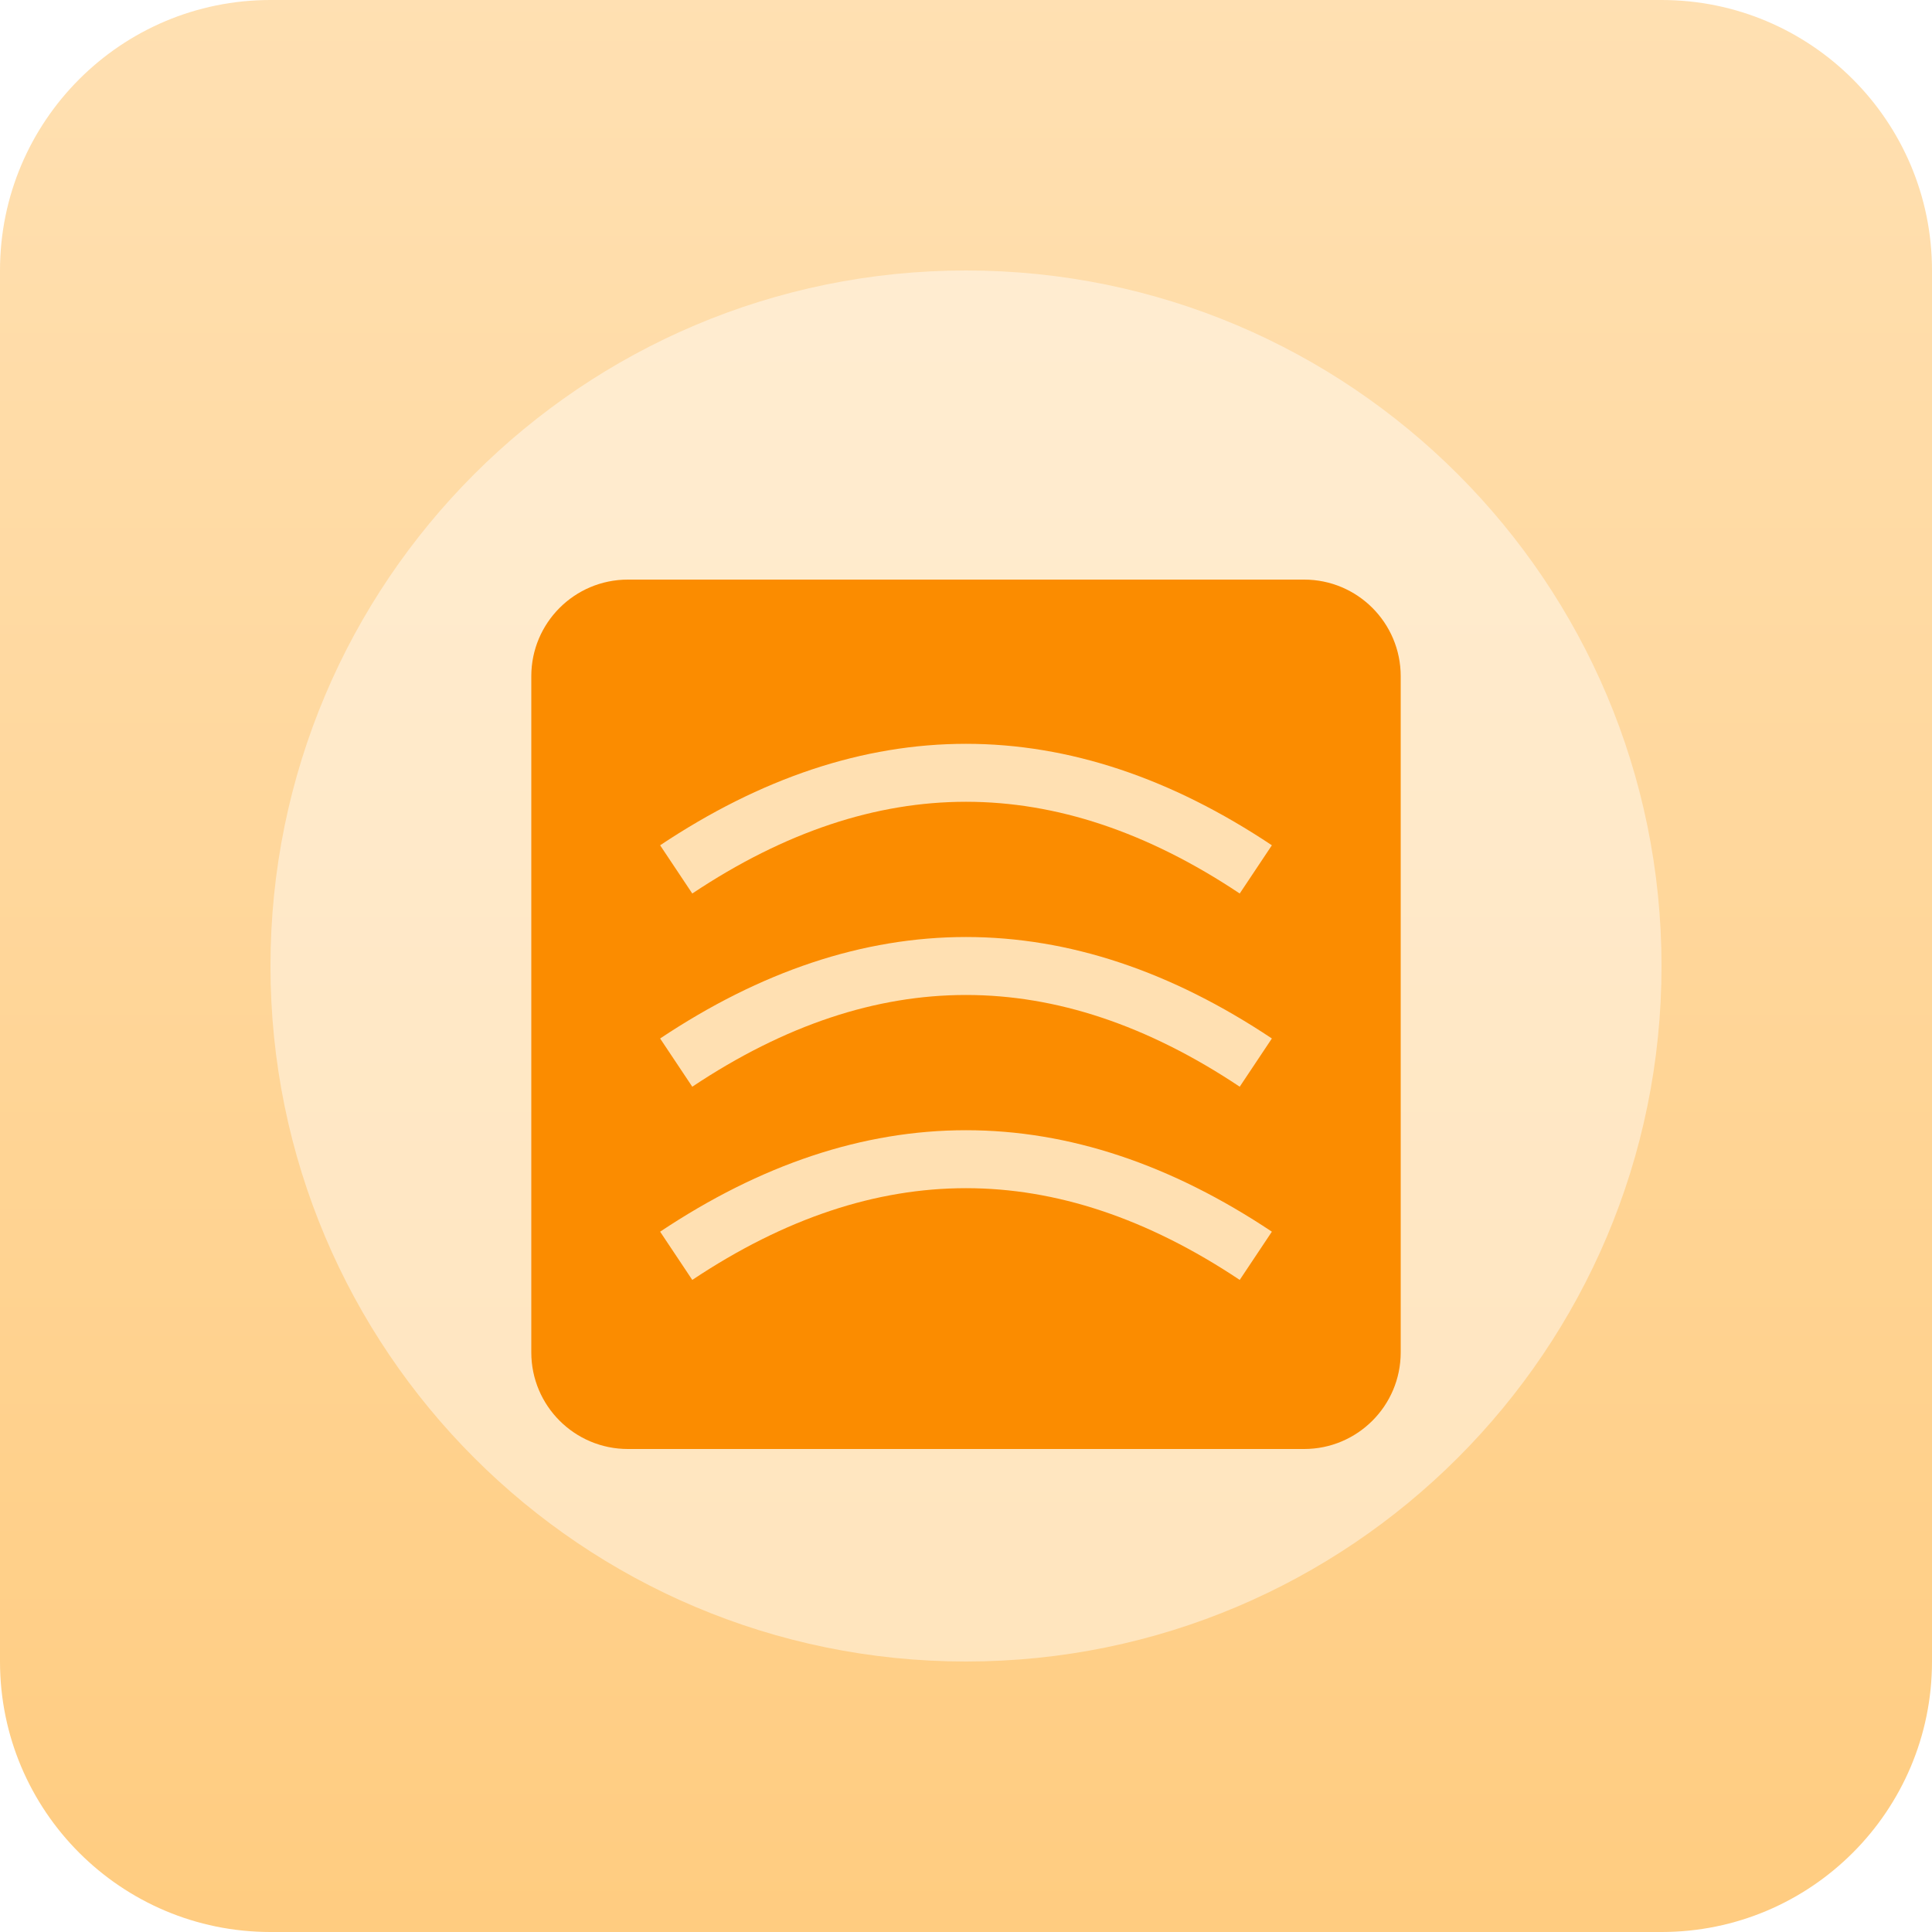
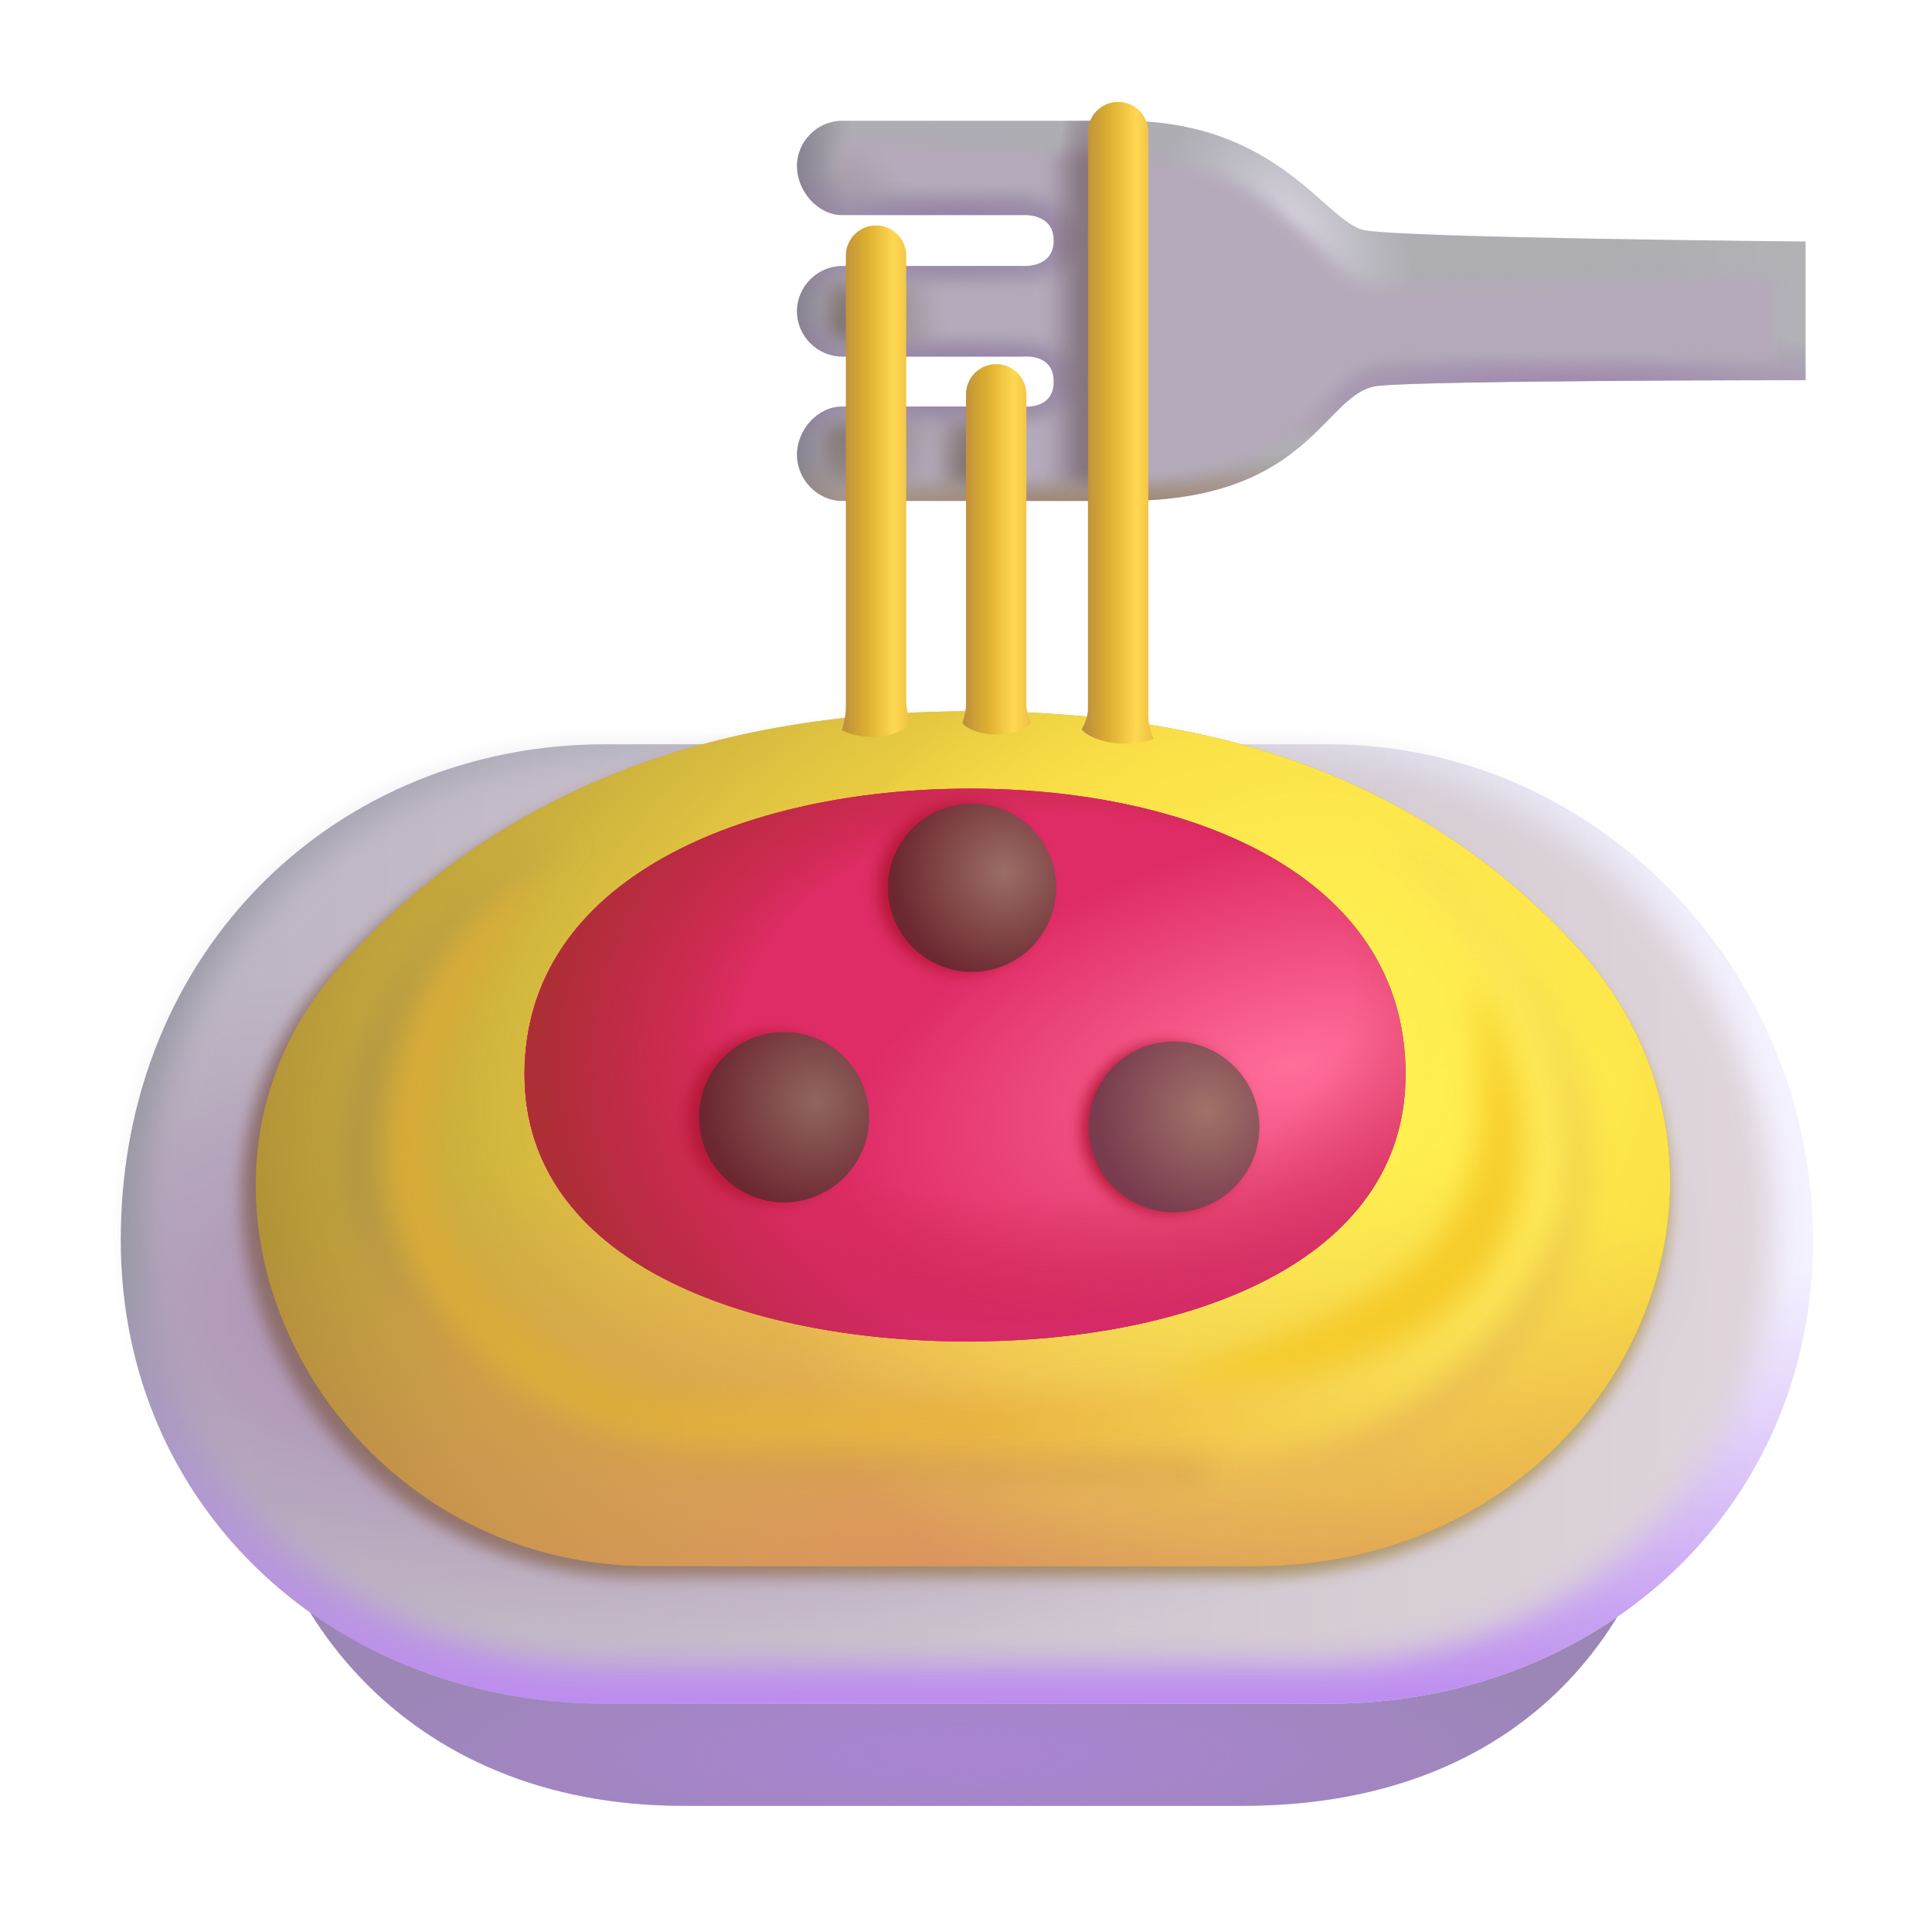
- <svg xmlns="http://www.w3.org/2000/svg" viewBox="0 0 200 200" role="img">
+ <svg xmlns="http://www.w3.org/2000/svg" width="32" height="32" viewBox="0 0 32 32" fill="none">
+   <path d="M29.906 4C29.906 4 23.234 3.942 22.594 3.812C21.953 3.683 21.172 2 18.609 2H13.95C13.54 2 13.2 2.34 13.2 2.75C13.2 3.16 13.54 3.562 13.95 3.562H16.945C16.945 3.562 17.453 3.523 17.453 3.984C17.453 4.445 16.945 4.406 16.945 4.406H13.95C13.54 4.406 13.2 4.746 13.2 5.156C13.2 5.566 13.54 5.906 13.95 5.906H16.945C16.945 5.906 17.453 5.844 17.453 6.32C17.453 6.797 16.945 6.734 16.945 6.734H13.95C13.54 6.734 13.2 7.121 13.2 7.531C13.2 7.941 13.54 8.297 13.95 8.297H18.609C21.75 8.297 21.922 6.484 22.828 6.391C23.734 6.297 29.906 6.297 29.906 6.297V4Z" fill="url(#paint0_linear_18_28413)" />
+   <path d="M29.906 4C29.906 4 23.234 3.942 22.594 3.812C21.953 3.683 21.172 2 18.609 2H13.95C13.54 2 13.2 2.34 13.2 2.75C13.2 3.16 13.54 3.562 13.95 3.562H16.945C16.945 3.562 17.453 3.523 17.453 3.984C17.453 4.445 16.945 4.406 16.945 4.406H13.95C13.54 4.406 13.2 4.746 13.2 5.156C13.2 5.566 13.54 5.906 13.95 5.906H16.945C16.945 5.906 17.453 5.844 17.453 6.32C17.453 6.797 16.945 6.734 16.945 6.734H13.95C13.54 6.734 13.2 7.121 13.2 7.531C13.2 7.941 13.54 8.297 13.95 8.297H18.609C21.75 8.297 21.922 6.484 22.828 6.391C23.734 6.297 29.906 6.297 29.906 6.297V4Z" fill="url(#paint1_radial_18_28413)" />
+   <path d="M29.906 4C29.906 4 23.234 3.942 22.594 3.812C21.953 3.683 21.172 2 18.609 2H13.95C13.54 2 13.2 2.34 13.2 2.75C13.2 3.16 13.54 3.562 13.95 3.562H16.945C16.945 3.562 17.453 3.523 17.453 3.984C17.453 4.445 16.945 4.406 16.945 4.406H13.95C13.54 4.406 13.2 4.746 13.2 5.156C13.2 5.566 13.54 5.906 13.95 5.906H16.945C16.945 5.906 17.453 5.844 17.453 6.32C17.453 6.797 16.945 6.734 16.945 6.734H13.95C13.54 6.734 13.2 7.121 13.2 7.531C13.2 7.941 13.54 8.297 13.95 8.297H18.609C21.75 8.297 21.922 6.484 22.828 6.391C23.734 6.297 29.906 6.297 29.906 6.297V4Z" fill="url(#paint2_radial_18_28413)" />
+   <path d="M29.906 4C29.906 4 23.234 3.942 22.594 3.812C21.953 3.683 21.172 2 18.609 2H13.95C13.54 2 13.2 2.34 13.2 2.75C13.2 3.16 13.54 3.562 13.95 3.562H16.945C16.945 3.562 17.453 3.523 17.453 3.984C17.453 4.445 16.945 4.406 16.945 4.406H13.95C13.54 4.406 13.2 4.746 13.2 5.156C13.2 5.566 13.54 5.906 13.95 5.906H16.945C16.945 5.906 17.453 5.844 17.453 6.32C17.453 6.797 16.945 6.734 16.945 6.734H13.95C13.54 6.734 13.2 7.121 13.2 7.531C13.2 7.941 13.54 8.297 13.95 8.297H18.609C21.75 8.297 21.922 6.484 22.828 6.391C23.734 6.297 29.906 6.297 29.906 6.297V4Z" fill="url(#paint3_radial_18_28413)" />
+   <path d="M29.906 4C29.906 4 23.234 3.942 22.594 3.812C21.953 3.683 21.172 2 18.609 2H13.95C13.54 2 13.2 2.34 13.2 2.75C13.2 3.16 13.54 3.562 13.95 3.562H16.945C16.945 3.562 17.453 3.523 17.453 3.984C17.453 4.445 16.945 4.406 16.945 4.406H13.95C13.54 4.406 13.2 4.746 13.2 5.156C13.2 5.566 13.54 5.906 13.95 5.906H16.945C16.945 5.906 17.453 5.844 17.453 6.32C17.453 6.797 16.945 6.734 16.945 6.734H13.95C13.54 6.734 13.2 7.121 13.2 7.531C13.2 7.941 13.54 8.297 13.95 8.297H18.609C21.75 8.297 21.922 6.484 22.828 6.391C23.734 6.297 29.906 6.297 29.906 6.297V4Z" fill="url(#paint4_radial_18_28413)" />
+   <path d="M29.906 4C29.906 4 23.234 3.942 22.594 3.812C21.953 3.683 21.172 2 18.609 2H13.95C13.54 2 13.2 2.34 13.2 2.75C13.2 3.16 13.54 3.562 13.95 3.562H16.945C16.945 3.562 17.453 3.523 17.453 3.984C17.453 4.445 16.945 4.406 16.945 4.406H13.95C13.54 4.406 13.2 4.746 13.2 5.156C13.2 5.566 13.54 5.906 13.95 5.906H16.945C16.945 5.906 17.453 5.844 17.453 6.32C17.453 6.797 16.945 6.734 16.945 6.734H13.95C13.54 6.734 13.2 7.121 13.2 7.531C13.2 7.941 13.54 8.297 13.95 8.297H18.609C21.75 8.297 21.922 6.484 22.828 6.391C23.734 6.297 29.906 6.297 29.906 6.297V4Z" fill="url(#paint5_radial_18_28413)" />
+   <path d="M29.906 4C29.906 4 23.234 3.942 22.594 3.812C21.953 3.683 21.172 2 18.609 2H13.95C13.54 2 13.2 2.34 13.2 2.75C13.2 3.16 13.54 3.562 13.95 3.562H16.945C16.945 3.562 17.453 3.523 17.453 3.984C17.453 4.445 16.945 4.406 16.945 4.406H13.95C13.54 4.406 13.2 4.746 13.2 5.156C13.2 5.566 13.54 5.906 13.95 5.906H16.945C16.945 5.906 17.453 5.844 17.453 6.32C17.453 6.797 16.945 6.734 16.945 6.734H13.95C13.54 6.734 13.2 7.121 13.2 7.531C13.2 7.941 13.54 8.297 13.95 8.297H18.609C21.75 8.297 21.922 6.484 22.828 6.391C23.734 6.297 29.906 6.297 29.906 6.297V4Z" fill="url(#paint6_radial_18_28413)" />
+   <g filter="url(#filter0_f_18_28413)">
+     <path d="M29.422 4.562C29.422 4.562 23.234 4.832 22.594 4.703C21.953 4.574 21.172 2.609 18.609 2.609L14.344 2.328C13.934 2.328 13.863 2.34 13.863 2.75C13.863 3.16 13.934 3.188 14.344 3.188C14.344 3.188 16.531 3.188 16.945 3.188C17.359 3.188 17.734 3.523 17.734 3.984C17.734 4.445 17.32 4.703 16.945 4.703C16.57 4.703 14.203 4.703 14.203 4.703C13.793 4.703 13.722 4.746 13.722 5.156C13.722 5.566 13.793 5.625 14.203 5.625C14.203 5.625 16.578 5.625 16.945 5.625C17.312 5.625 17.734 5.844 17.734 6.32C17.734 6.797 17.367 7.016 16.945 7.016C16.523 7.016 14.125 7.016 14.125 7.016C13.715 7.016 13.644 7.121 13.644 7.531C13.644 7.941 13.793 7.984 14.203 7.984H18.609C21.75 7.984 21.969 6.078 22.875 5.984C23.781 5.891 29.422 5.984 29.422 5.984V4.562Z" fill="#B5AABB" />
+     <path d="M29.422 4.562C29.422 4.562 23.234 4.832 22.594 4.703C21.953 4.574 21.172 2.609 18.609 2.609L14.344 2.328C13.934 2.328 13.863 2.34 13.863 2.75C13.863 3.16 13.934 3.188 14.344 3.188C14.344 3.188 16.531 3.188 16.945 3.188C17.359 3.188 17.734 3.523 17.734 3.984C17.734 4.445 17.32 4.703 16.945 4.703C16.57 4.703 14.203 4.703 14.203 4.703C13.793 4.703 13.722 4.746 13.722 5.156C13.722 5.566 13.793 5.625 14.203 5.625C14.203 5.625 16.578 5.625 16.945 5.625C17.312 5.625 17.734 5.844 17.734 6.32C17.734 6.797 17.367 7.016 16.945 7.016C16.523 7.016 14.125 7.016 14.125 7.016C13.715 7.016 13.644 7.121 13.644 7.531C13.644 7.941 13.793 7.984 14.203 7.984H18.609C21.75 7.984 21.969 6.078 22.875 5.984C23.781 5.891 29.422 5.984 29.422 5.984V4.562Z" fill="url(#paint7_linear_18_28413)" />
+     <path d="M29.422 4.562C29.422 4.562 23.234 4.832 22.594 4.703C21.953 4.574 21.172 2.609 18.609 2.609L14.344 2.328C13.934 2.328 13.863 2.34 13.863 2.75C13.863 3.16 13.934 3.188 14.344 3.188C14.344 3.188 16.531 3.188 16.945 3.188C17.359 3.188 17.734 3.523 17.734 3.984C17.734 4.445 17.32 4.703 16.945 4.703C16.57 4.703 14.203 4.703 14.203 4.703C13.793 4.703 13.722 4.746 13.722 5.156C13.722 5.566 13.793 5.625 14.203 5.625C14.203 5.625 16.578 5.625 16.945 5.625C17.312 5.625 17.734 5.844 17.734 6.32C17.734 6.797 17.367 7.016 16.945 7.016C16.523 7.016 14.125 7.016 14.125 7.016C13.715 7.016 13.644 7.121 13.644 7.531C13.644 7.941 13.793 7.984 14.203 7.984H18.609C21.75 7.984 21.969 6.078 22.875 5.984C23.781 5.891 29.422 5.984 29.422 5.984V4.562Z" fill="url(#paint8_radial_18_28413)" />
+     <path d="M29.422 4.562C29.422 4.562 23.234 4.832 22.594 4.703C21.953 4.574 21.172 2.609 18.609 2.609L14.344 2.328C13.934 2.328 13.863 2.34 13.863 2.75C13.863 3.16 13.934 3.188 14.344 3.188C14.344 3.188 16.531 3.188 16.945 3.188C17.359 3.188 17.734 3.523 17.734 3.984C17.734 4.445 17.32 4.703 16.945 4.703C16.57 4.703 14.203 4.703 14.203 4.703C13.793 4.703 13.722 4.746 13.722 5.156C13.722 5.566 13.793 5.625 14.203 5.625C14.203 5.625 16.578 5.625 16.945 5.625C17.312 5.625 17.734 5.844 17.734 6.32C17.734 6.797 17.367 7.016 16.945 7.016C16.523 7.016 14.125 7.016 14.125 7.016C13.715 7.016 13.644 7.121 13.644 7.531C13.644 7.941 13.793 7.984 14.203 7.984H18.609C21.75 7.984 21.969 6.078 22.875 5.984C23.781 5.891 29.422 5.984 29.422 5.984V4.562Z" fill="url(#paint9_radial_18_28413)" />
+   </g>
+   <path d="M20.589 29.91H11.309C6.75 29.91 4.029 26.65 4.029 22.63V19.75H27.869V22.63C27.869 26.65 25.406 29.91 20.589 29.91Z" fill="#9B86B5" />
+   <path d="M20.589 29.91H11.309C6.75 29.91 4.029 26.65 4.029 22.63V19.75H27.869V22.63C27.869 26.65 25.406 29.91 20.589 29.91Z" fill="url(#paint10_radial_18_28413)" />
+   <path d="M22.01 12.328H10.02C5.59 12.328 2 15.719 2 20.538C2 25.03 5.59 28.219 10.02 28.219H22.01C26.44 28.219 30.03 25.03 30.03 20.538C30.02 16.046 26.43 12.328 22.01 12.328Z" fill="url(#paint11_linear_18_28413)" />
+   <path d="M22.01 12.328H10.02C5.59 12.328 2 15.719 2 20.538C2 25.03 5.59 28.219 10.02 28.219H22.01C26.44 28.219 30.03 25.03 30.03 20.538C30.02 16.046 26.43 12.328 22.01 12.328Z" fill="url(#paint12_linear_18_28413)" />
+   <g filter="url(#filter1_f_18_28413)">
+     <path d="M21.65 12.562H10.1C5.833 12.562 2.375 15.763 2.375 20.312C2.375 24.552 5.833 27.562 10.1 27.562H21.65C25.917 27.562 29.375 24.552 29.375 20.312C29.365 16.072 25.907 12.562 21.65 12.562Z" fill="url(#paint13_linear_18_28413)" />
+     <path d="M21.65 12.562H10.1C5.833 12.562 2.375 15.763 2.375 20.312C2.375 24.552 5.833 27.562 10.1 27.562H21.65C25.917 27.562 29.375 24.552 29.375 20.312C29.365 16.072 25.907 12.562 21.65 12.562Z" fill="url(#paint14_radial_18_28413)" />
+   </g>
+   <g filter="url(#filter2_f_18_28413)">
+     <path d="M15.983 12C11.558 12 8.124 13.309 5.498 16.114C1.942 19.901 5.15 26.117 10.579 26.117H20.712C26.646 26.117 29.767 19.791 26.062 15.849C23.426 13.044 19.954 12 15.983 12Z" fill="url(#paint15_linear_18_28413)" />
+   </g>
+   <path d="M16.1 11.781C11.719 11.781 8.319 13.094 5.719 15.906C2.199 19.704 5.375 25.938 10.75 25.938H20.781C26.656 25.938 29.746 19.594 26.078 15.641C23.468 12.828 20.031 11.781 16.1 11.781Z" fill="#AD8E36" />
+   <path d="M16.1 11.781C11.719 11.781 8.319 13.094 5.719 15.906C2.199 19.704 5.375 25.938 10.75 25.938H20.781C26.656 25.938 29.746 19.594 26.078 15.641C23.468 12.828 20.031 11.781 16.1 11.781Z" fill="url(#paint16_radial_18_28413)" />
+   <path d="M16.1 11.781C11.719 11.781 8.319 13.094 5.719 15.906C2.199 19.704 5.375 25.938 10.75 25.938H20.781C26.656 25.938 29.746 19.594 26.078 15.641C23.468 12.828 20.031 11.781 16.1 11.781Z" fill="url(#paint17_radial_18_28413)" />
+   <path d="M16.1 11.781C11.719 11.781 8.319 13.094 5.719 15.906C2.199 19.704 5.375 25.938 10.75 25.938H20.781C26.656 25.938 29.746 19.594 26.078 15.641C23.468 12.828 20.031 11.781 16.1 11.781Z" fill="url(#paint18_radial_18_28413)" />
+   <g filter="url(#filter3_f_18_28413)">
+     <path d="M23.031 14C24.692 15.415 25.8 17.782 24.781 20.219C24.354 21.241 22.67 22.602 19.734 23.031C18.581 23.2 14.809 23.13 12.672 23.125C11.109 23.125 9.761 23.107 8.219 21.469C6.469 19.609 7.047 17.406 8.906 14.5C6.516 15.578 5.156 19.781 7.703 22.359C8.558 23.224 9.906 24.078 12.672 24.078H19.734C22.797 24.078 24.792 22.371 25.578 20.453C26.588 17.988 24.947 14.879 23.031 14Z" fill="url(#paint19_linear_18_28413)" />
+   </g>
+   <path d="M8.688 17.793C8.688 20.902 12.367 22.221 16.031 22.219C19.664 22.216 23.281 20.92 23.281 17.793C23.281 14.466 19.664 13.053 16.031 13.062C12.367 13.072 8.688 14.533 8.688 17.793Z" fill="#BF2B3B" />
+   <path d="M8.688 17.793C8.688 20.902 12.367 22.221 16.031 22.219C19.664 22.216 23.281 20.92 23.281 17.793C23.281 14.466 19.664 13.053 16.031 13.062C12.367 13.072 8.688 14.533 8.688 17.793Z" fill="url(#paint20_radial_18_28413)" />
+   <path d="M8.688 17.793C8.688 20.902 12.367 22.221 16.031 22.219C19.664 22.216 23.281 20.92 23.281 17.793C23.281 14.466 19.664 13.053 16.031 13.062C12.367 13.072 8.688 14.533 8.688 17.793Z" fill="url(#paint21_radial_18_28413)" />
+   <path d="M8.688 17.793C8.688 20.902 12.367 22.221 16.031 22.219C19.664 22.216 23.281 20.92 23.281 17.793C23.281 14.466 19.664 13.053 16.031 13.062C12.367 13.072 8.688 14.533 8.688 17.793Z" fill="url(#paint22_radial_18_28413)" />
+   <g filter="url(#filter4_f_18_28413)">
+     <path d="M12.781 19.914C13.551 19.914 14.174 19.29 14.174 18.521C14.174 17.751 13.551 17.127 12.781 17.127C12.012 17.127 11.388 17.751 11.388 18.521C11.388 19.29 12.012 19.914 12.781 19.914Z" fill="#B61738" />
+   </g>
+   <g filter="url(#filter5_f_18_28413)">
+     <path d="M19.307 20.079C20.077 20.079 20.7 19.456 20.7 18.686C20.7 17.917 20.077 17.293 19.307 17.293C18.538 17.293 17.914 17.917 17.914 18.686C17.914 19.456 18.538 20.079 19.307 20.079Z" fill="#B61738" />
+   </g>
+   <path d="M12.987 19.914C13.766 19.914 14.397 19.282 14.397 18.504C14.397 17.725 13.766 17.094 12.987 17.094C12.208 17.094 11.577 17.725 11.577 18.504C11.577 19.282 12.208 19.914 12.987 19.914Z" fill="url(#paint23_radial_18_28413)" />
+   <g filter="url(#filter6_f_18_28413)">
+     <path d="M15.938 16.097C16.707 16.097 17.331 15.473 17.331 14.704C17.331 13.934 16.707 13.311 15.938 13.311C15.168 13.311 14.544 13.934 14.544 14.704C14.544 15.473 15.168 16.097 15.938 16.097Z" fill="#B61738" />
+   </g>
+   <path d="M16.1 16.097C16.869 16.097 17.493 15.473 17.493 14.704C17.493 13.934 16.869 13.311 16.1 13.311C15.331 13.311 14.707 13.934 14.707 14.704C14.707 15.473 15.331 16.097 16.1 16.097Z" fill="url(#paint24_radial_18_28413)" />
+   <path d="M19.445 20.079C20.226 20.079 20.859 19.446 20.859 18.665C20.859 17.883 20.226 17.25 19.445 17.25C18.663 17.25 18.03 17.883 18.03 18.665C18.03 19.446 18.663 20.079 19.445 20.079Z" fill="url(#paint25_radial_18_28413)" />
+   <g filter="url(#filter7_f_18_28413)">
+     <path d="M24.375 16.188C25.5 18.031 26.726 22.906 19.125 22.906C23.589 21.474 25.156 20.5 24.375 16.188Z" fill="url(#paint26_linear_18_28413)" />
+   </g>
+   <g filter="url(#filter8_f_18_28413)">
+     <path d="M26.266 19.375C26.266 16.683 24.312 14.344 22.75 13.781C23.604 14.146 26.031 15.749 26.031 19.375C26.031 21.266 23.835 24.234 20.695 24.234H12.414V24.453H20.695C24.57 24.453 26.266 20.938 26.266 19.375Z" fill="url(#paint27_radial_18_28413)" />
+   </g>
+   <g filter="url(#filter9_f_18_28413)">
+     <path d="M5.719 19.328C5.719 16.636 7.641 14.438 9.5 13.906C8.646 14.271 6.172 15.702 6.172 19.328C6.172 21.219 8.578 24.234 11.719 24.234H20V24.453H11.719C7.844 24.453 5.719 20.891 5.719 19.328Z" fill="url(#paint28_linear_18_28413)" />
+   </g>
+   <path fill-rule="evenodd" clip-rule="evenodd" d="M14.51 3.734C14.786 3.734 15.01 3.958 15.01 4.234C15.01 4.234 15.01 11.469 15.01 11.617C15.01 11.766 15.086 12 15.086 12C14.82 12.234 14.297 12.273 13.945 12.094C13.945 12.094 14.01 11.883 14.01 11.719C14.01 11.555 14.01 4.234 14.01 4.234C14.01 3.958 14.234 3.734 14.51 3.734Z" fill="url(#paint29_linear_18_28413)" />
+   <path fill-rule="evenodd" clip-rule="evenodd" d="M16.5 6.031C16.776 6.031 17 6.255 17 6.531C17 6.531 17 11.547 17 11.672C17 11.797 17.07 11.977 17.07 11.977C16.836 12.234 16.172 12.227 15.938 11.977C15.938 11.977 16 11.797 16 11.672C16 11.547 16 6.531 16 6.531C16 6.255 16.224 6.031 16.5 6.031Z" fill="url(#paint30_linear_18_28413)" />
+   <path fill-rule="evenodd" clip-rule="evenodd" d="M18.52 1.688C18.796 1.688 19.02 1.911 19.02 2.188C19.02 2.188 19.02 11.664 19.02 11.859C19.02 12.055 19.109 12.234 19.109 12.234C18.75 12.398 18.102 12.312 17.914 12.078C17.914 12.078 18.02 11.93 18.02 11.742C18.02 11.555 18.02 2.188 18.02 2.188C18.02 1.911 18.244 1.688 18.52 1.688Z" fill="url(#paint31_linear_18_28413)" />
  <defs>
-     <linearGradient id="bg" x1="0" y1="0" x2="0" y2="1">
-       <stop offset="0%" stop-color="#FFE0B2" />
-       <stop offset="100%" stop-color="#FFCC80" />
+     <filter id="filter0_f_18_28413" x="13.394" y="2.078" width="16.278" height="6.156" filterUnits="userSpaceOnUse" color-interpolation-filters="sRGB">
+       <feFlood flood-opacity="0" result="BackgroundImageFix" />
+       <feBlend mode="normal" in="SourceGraphic" in2="BackgroundImageFix" result="shape" />
+       <feGaussianBlur stdDeviation="0.125" result="effect1_foregroundBlur_18_28413" />
+     </filter>
+     <filter id="filter1_f_18_28413" x="1.875" y="12.062" width="28" height="16" filterUnits="userSpaceOnUse" color-interpolation-filters="sRGB">
+       <feFlood flood-opacity="0" result="BackgroundImageFix" />
+       <feBlend mode="normal" in="SourceGraphic" in2="BackgroundImageFix" result="shape" />
+       <feGaussianBlur stdDeviation="0.25" result="effect1_foregroundBlur_18_28413" />
+     </filter>
+     <filter id="filter2_f_18_28413" x="3.75" y="11.75" width="24.162" height="14.617" filterUnits="userSpaceOnUse" color-interpolation-filters="sRGB">
+       <feFlood flood-opacity="0" result="BackgroundImageFix" />
+       <feBlend mode="normal" in="SourceGraphic" in2="BackgroundImageFix" result="shape" />
+       <feGaussianBlur stdDeviation="0.125" result="effect1_foregroundBlur_18_28413" />
+     </filter>
+     <filter id="filter3_f_18_28413" x="5.834" y="13.5" width="20.552" height="11.078" filterUnits="userSpaceOnUse" color-interpolation-filters="sRGB">
+       <feFlood flood-opacity="0" result="BackgroundImageFix" />
+       <feBlend mode="normal" in="SourceGraphic" in2="BackgroundImageFix" result="shape" />
+       <feGaussianBlur stdDeviation="0.25" result="effect1_foregroundBlur_18_28413" />
+     </filter>
+     <filter id="filter4_f_18_28413" x="11.138" y="16.877" width="3.286" height="3.286" filterUnits="userSpaceOnUse" color-interpolation-filters="sRGB">
+       <feFlood flood-opacity="0" result="BackgroundImageFix" />
+       <feBlend mode="normal" in="SourceGraphic" in2="BackgroundImageFix" result="shape" />
+       <feGaussianBlur stdDeviation="0.125" result="effect1_foregroundBlur_18_28413" />
+     </filter>
+     <filter id="filter5_f_18_28413" x="17.664" y="17.043" width="3.286" height="3.286" filterUnits="userSpaceOnUse" color-interpolation-filters="sRGB">
+       <feFlood flood-opacity="0" result="BackgroundImageFix" />
+       <feBlend mode="normal" in="SourceGraphic" in2="BackgroundImageFix" result="shape" />
+       <feGaussianBlur stdDeviation="0.125" result="effect1_foregroundBlur_18_28413" />
+     </filter>
+     <filter id="filter6_f_18_28413" x="14.294" y="13.061" width="3.286" height="3.286" filterUnits="userSpaceOnUse" color-interpolation-filters="sRGB">
+       <feFlood flood-opacity="0" result="BackgroundImageFix" />
+       <feBlend mode="normal" in="SourceGraphic" in2="BackgroundImageFix" result="shape" />
+       <feGaussianBlur stdDeviation="0.125" result="effect1_foregroundBlur_18_28413" />
+     </filter>
+     <filter id="filter7_f_18_28413" x="18.625" y="15.688" width="7.088" height="7.719" filterUnits="userSpaceOnUse" color-interpolation-filters="sRGB">
+       <feFlood flood-opacity="0" result="BackgroundImageFix" />
+       <feBlend mode="normal" in="SourceGraphic" in2="BackgroundImageFix" result="shape" />
+       <feGaussianBlur stdDeviation="0.25" result="effect1_foregroundBlur_18_28413" />
+     </filter>
+     <filter id="filter8_f_18_28413" x="11.914" y="13.281" width="14.852" height="11.672" filterUnits="userSpaceOnUse" color-interpolation-filters="sRGB">
+       <feFlood flood-opacity="0" result="BackgroundImageFix" />
+       <feBlend mode="normal" in="SourceGraphic" in2="BackgroundImageFix" result="shape" />
+       <feGaussianBlur stdDeviation="0.25" result="effect1_foregroundBlur_18_28413" />
+     </filter>
+     <filter id="filter9_f_18_28413" x="5.219" y="13.406" width="15.281" height="11.547" filterUnits="userSpaceOnUse" color-interpolation-filters="sRGB">
+       <feFlood flood-opacity="0" result="BackgroundImageFix" />
+       <feBlend mode="normal" in="SourceGraphic" in2="BackgroundImageFix" result="shape" />
+       <feGaussianBlur stdDeviation="0.25" result="effect1_foregroundBlur_18_28413" />
+     </filter>
+     <linearGradient id="paint0_linear_18_28413" x1="13.2" y1="5.148" x2="29.375" y2="5.148" gradientUnits="userSpaceOnUse">
+       <stop stop-color="#888291" />
+       <stop offset="0.055" stop-color="#AEADB3" />
+       <stop offset="0.884" stop-color="#AFAEB3" />
+       <stop offset="1" stop-color="#B1B1B6" />
+     </linearGradient>
+     <radialGradient id="paint1_radial_18_28413" cx="0" cy="0" r="1" gradientUnits="userSpaceOnUse" gradientTransform="translate(21.375 3.71875) rotate(49.1596) scale(2.4371 1.65545)">
+       <stop stop-color="#D8D4DF" />
+       <stop offset="1" stop-color="#CECBD6" stop-opacity="0" />
+     </radialGradient>
+     <radialGradient id="paint2_radial_18_28413" cx="0" cy="0" r="1" gradientUnits="userSpaceOnUse" gradientTransform="translate(25.9688 6.5) rotate(90) scale(1.03125 7.1875)">
+       <stop stop-color="#9F83AD" />
+       <stop offset="1" stop-color="#9F82AD" stop-opacity="0" />
+     </radialGradient>
+     <radialGradient id="paint3_radial_18_28413" cx="0" cy="0" r="1" gradientUnits="userSpaceOnUse" gradientTransform="translate(15.8125 3.90625) rotate(90) scale(1.24219 4.69078)">
+       <stop stop-color="#8E74A0" />
+       <stop offset="1" stop-color="#8F74A2" stop-opacity="0" />
+     </radialGradient>
+     <radialGradient id="paint4_radial_18_28413" cx="0" cy="0" r="1" gradientUnits="userSpaceOnUse" gradientTransform="translate(15.8125 6.28125) rotate(90) scale(1.25 4.72028)">
+       <stop stop-color="#8E74A0" />
+       <stop offset="1" stop-color="#8F74A2" stop-opacity="0" />
+     </radialGradient>
+     <radialGradient id="paint5_radial_18_28413" cx="0" cy="0" r="1" gradientUnits="userSpaceOnUse" gradientTransform="translate(18 8.46875) rotate(90) scale(1.53125 12.6481)">
+       <stop stop-color="#9C816C" />
+       <stop offset="0.695" stop-color="#9E8373" stop-opacity="0" />
+     </radialGradient>
+     <radialGradient id="paint6_radial_18_28413" cx="0" cy="0" r="1" gradientUnits="userSpaceOnUse" gradientTransform="translate(18.0312 4.6875) rotate(90) scale(3.60937 0.626285)">
+       <stop offset="0.438" stop-color="#85747F" />
+       <stop offset="1" stop-color="#867680" stop-opacity="0" />
+     </radialGradient>
+     <linearGradient id="paint7_linear_18_28413" x1="17.344" y1="5.656" x2="18.75" y2="5.656" gradientUnits="userSpaceOnUse">
+       <stop stop-color="#7E6C77" stop-opacity="0" />
+       <stop offset="0.467" stop-color="#7E6D77" />
+       <stop offset="1" stop-color="#7E6E77" stop-opacity="0" />
+     </linearGradient>
+     <radialGradient id="paint8_radial_18_28413" cx="0" cy="0" r="1" gradientUnits="userSpaceOnUse" gradientTransform="translate(16.0937 7.75) rotate(90) scale(2.15625 0.65625)">
+       <stop offset="0.174" stop-color="#80736F" />
+       <stop offset="1" stop-color="#7F7371" stop-opacity="0" />
+     </radialGradient>
+     <radialGradient id="paint9_radial_18_28413" cx="0" cy="0" r="1" gradientUnits="userSpaceOnUse" gradientTransform="translate(13.875 6.125) rotate(90) scale(3.875 1.75)">
+       <stop offset="0.174" stop-color="#80736F" />
+       <stop offset="1" stop-color="#7F7371" stop-opacity="0" />
+     </radialGradient>
+     <radialGradient id="paint10_radial_18_28413" cx="0" cy="0" r="1" gradientUnits="userSpaceOnUse" gradientTransform="translate(15.9491 29.0625) rotate(90) scale(2.25 11.1991)">
+       <stop stop-color="#AB85D4" />
+       <stop offset="1" stop-color="#AB85D4" stop-opacity="0" />
+     </radialGradient>
+     <linearGradient id="paint11_linear_18_28413" x1="2" y1="19.5" x2="29.125" y2="19.5" gradientUnits="userSpaceOnUse">
+       <stop stop-color="#9A98A5" />
+       <stop offset="1" stop-color="#F4F2FF" />
+     </linearGradient>
+     <linearGradient id="paint12_linear_18_28413" x1="16.015" y1="12.328" x2="16.015" y2="28.219" gradientUnits="userSpaceOnUse">
+       <stop offset="0.542" stop-color="#C8A0F5" stop-opacity="0" />
+       <stop offset="1" stop-color="#BD8DEF" />
+     </linearGradient>
+     <linearGradient id="paint13_linear_18_28413" x1="2.75" y1="20.062" x2="29.375" y2="20.062" gradientUnits="userSpaceOnUse">
+       <stop stop-color="#BCB4C3" />
+       <stop offset="1" stop-color="#DFD5DB" />
+     </linearGradient>
+     <radialGradient id="paint14_radial_18_28413" cx="0" cy="0" r="1" gradientUnits="userSpaceOnUse" gradientTransform="translate(12.875 21.25) rotate(87.1659) scale(6.32023 15.3933)">
+       <stop stop-color="#9A56A5" />
+       <stop offset="1" stop-color="#A68EAA" stop-opacity="0" />
+     </radialGradient>
+     <linearGradient id="paint15_linear_18_28413" x1="4.938" y1="19.059" x2="27.662" y2="19.059" gradientUnits="userSpaceOnUse">
+       <stop stop-color="#8E6E6C" />
+       <stop offset="1" stop-color="#B8A46E" />
+     </linearGradient>
+     <radialGradient id="paint16_radial_18_28413" cx="0" cy="0" r="1" gradientUnits="userSpaceOnUse" gradientTransform="translate(23.3125 18.3125) rotate(90) scale(15.1875 23.4537)">
+       <stop stop-color="#FFEB4A" />
+       <stop offset="0.424" stop-color="#F8D640" />
+       <stop offset="0.846" stop-color="#FFEF4F" stop-opacity="0" />
+     </radialGradient>
+     <radialGradient id="paint17_radial_18_28413" cx="0" cy="0" r="1" gradientUnits="userSpaceOnUse" gradientTransform="translate(15.9491 26.6875) rotate(90) scale(12.4375 28.2977)">
+       <stop offset="0.032" stop-color="#DA9360" />
+       <stop offset="0.653" stop-color="#DA9260" stop-opacity="0" />
+     </radialGradient>
+     <radialGradient id="paint18_radial_18_28413" cx="0" cy="0" r="1" gradientUnits="userSpaceOnUse" gradientTransform="translate(20.875 17.5) rotate(120.277) scale(9.77014 7.6663)">
+       <stop stop-color="#FFF254" />
+       <stop offset="1" stop-color="#FFF254" stop-opacity="0" />
+     </radialGradient>
+     <linearGradient id="paint19_linear_18_28413" x1="25.886" y1="16.688" x2="6.39" y2="16.875" gradientUnits="userSpaceOnUse">
+       <stop stop-color="#FFEB59" />
+       <stop offset="0.501" stop-color="#EAB342" />
+       <stop offset="1" stop-color="#D5AA38" />
+     </linearGradient>
+     <radialGradient id="paint20_radial_18_28413" cx="0" cy="0" r="1" gradientUnits="userSpaceOnUse" gradientTransform="translate(21.4375 17.6406) rotate(75.0089) scale(3.86595 7.66533)">
+       <stop stop-color="#FF6E9A" />
+       <stop offset="1" stop-color="#DF2C66" />
+     </radialGradient>
+     <radialGradient id="paint21_radial_18_28413" cx="0" cy="0" r="1" gradientUnits="userSpaceOnUse" gradientTransform="translate(17.3125 16.75) rotate(84.8415) scale(9.0366 14.8467)">
+       <stop offset="0.342" stop-color="#BB2635" stop-opacity="0" />
+       <stop offset="0.714" stop-color="#D92B83" />
+       <stop offset="1" stop-color="#B72733" />
+     </radialGradient>
+     <radialGradient id="paint22_radial_18_28413" cx="0" cy="0" r="1" gradientUnits="userSpaceOnUse" gradientTransform="translate(18.0625 18.125) rotate(99.34) scale(9.62764 12.5668)">
+       <stop offset="0.473" stop-color="#B52833" stop-opacity="0" />
+       <stop offset="0.729" stop-color="#AE2E36" />
+     </radialGradient>
+     <radialGradient id="paint23_radial_18_28413" cx="0" cy="0" r="1" gradientUnits="userSpaceOnUse" gradientTransform="translate(13.5183 18.2342) rotate(136.169) scale(2.19216)">
+       <stop stop-color="#916561" />
+       <stop offset="0.848" stop-color="#6C2730" />
+     </radialGradient>
+     <radialGradient id="paint24_radial_18_28413" cx="0" cy="0" r="1" gradientUnits="userSpaceOnUse" gradientTransform="translate(16.625 14.4375) rotate(136.169) scale(2.16597)">
+       <stop stop-color="#9B6E66" />
+       <stop offset="0.847" stop-color="#6C2730" />
+     </radialGradient>
+     <radialGradient id="paint25_radial_18_28413" cx="0" cy="0" r="1" gradientUnits="userSpaceOnUse" gradientTransform="translate(19.9778 18.3943) rotate(136.169) scale(2.19946)">
+       <stop stop-color="#A17269" />
+       <stop offset="0.82" stop-color="#793C4F" />
+     </radialGradient>
+     <linearGradient id="paint26_linear_18_28413" x1="23.554" y1="16.297" x2="18.963" y2="23.7" gradientUnits="userSpaceOnUse">
+       <stop stop-color="#F6CE2C" />
+       <stop offset="1" stop-color="#F4C924" />
+     </linearGradient>
+     <radialGradient id="paint27_radial_18_28413" cx="0" cy="0" r="1" gradientUnits="userSpaceOnUse" gradientTransform="translate(24.976 20.0781) rotate(144.127) scale(6.82603 9.03446)">
+       <stop stop-color="#E7BE4C" />
+       <stop offset="1" stop-color="#D79963" stop-opacity="0" />
+     </radialGradient>
+     <linearGradient id="paint28_linear_18_28413" x1="8.125" y1="15.828" x2="8.125" y2="24.453" gradientUnits="userSpaceOnUse">
+       <stop offset="0.471" stop-color="#AF9345" />
+       <stop offset="0.841" stop-color="#D39A4A" />
+     </linearGradient>
+     <linearGradient id="paint29_linear_18_28413" x1="13.928" y1="7.818" x2="15.694" y2="7.818" gradientUnits="userSpaceOnUse">
+       <stop stop-color="#BA8C3D" />
+       <stop offset="0.251" stop-color="#DEB030" />
+       <stop offset="0.496" stop-color="#FFD851" />
+       <stop offset="0.708" stop-color="#E8B83E" />
+     </linearGradient>
+     <linearGradient id="paint30_linear_18_28413" x1="15.918" y1="9.332" x2="17.684" y2="9.332" gradientUnits="userSpaceOnUse">
+       <stop stop-color="#BA8C3D" />
+       <stop offset="0.251" stop-color="#DEB030" />
+       <stop offset="0.496" stop-color="#FFD851" />
+       <stop offset="0.708" stop-color="#E8B83E" />
+     </linearGradient>
+     <linearGradient id="paint31_linear_18_28413" x1="17.938" y1="6.483" x2="19.704" y2="6.483" gradientUnits="userSpaceOnUse">
+       <stop stop-color="#BA8C3D" />
+       <stop offset="0.251" stop-color="#DEB030" />
+       <stop offset="0.496" stop-color="#FFD851" />
+       <stop offset="0.708" stop-color="#E8B83E" />
    </linearGradient>
  </defs>
-   <rect width="200" height="200" rx="28" fill="url(#bg)" />
-   <circle cx="100" cy="100" r="72" fill="rgba(255,255,255,0.45)" />
-   <rect x="55" y="60" width="90" height="90" rx="10" fill="#FB8C00" />
-   <path d="M70 90 Q100 70 130 90" fill="none" stroke="#FFE0B2" stroke-width="6" />
-   <path d="M70 110 Q100 90 130 110" fill="none" stroke="#FFE0B2" stroke-width="6" />
-   <path d="M70 130 Q100 110 130 130" fill="none" stroke="#FFE0B2" stroke-width="6" />
</svg>
